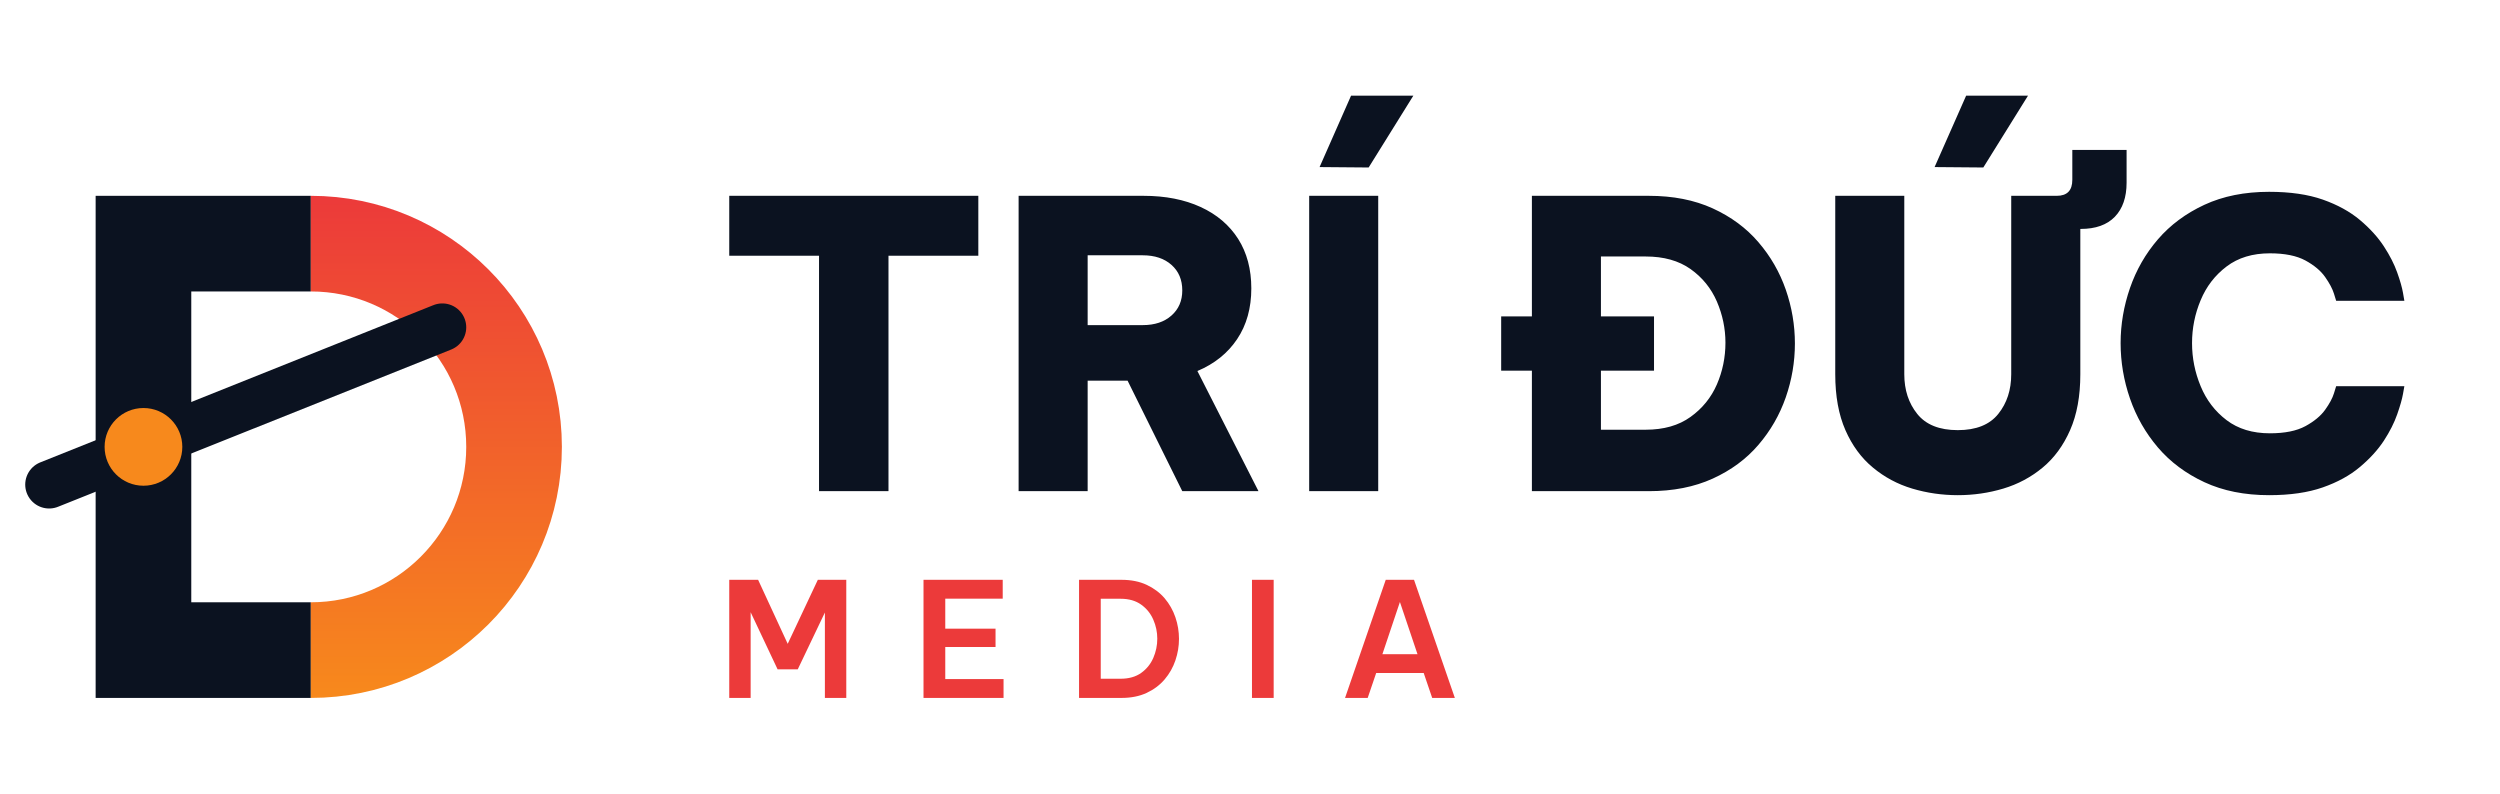
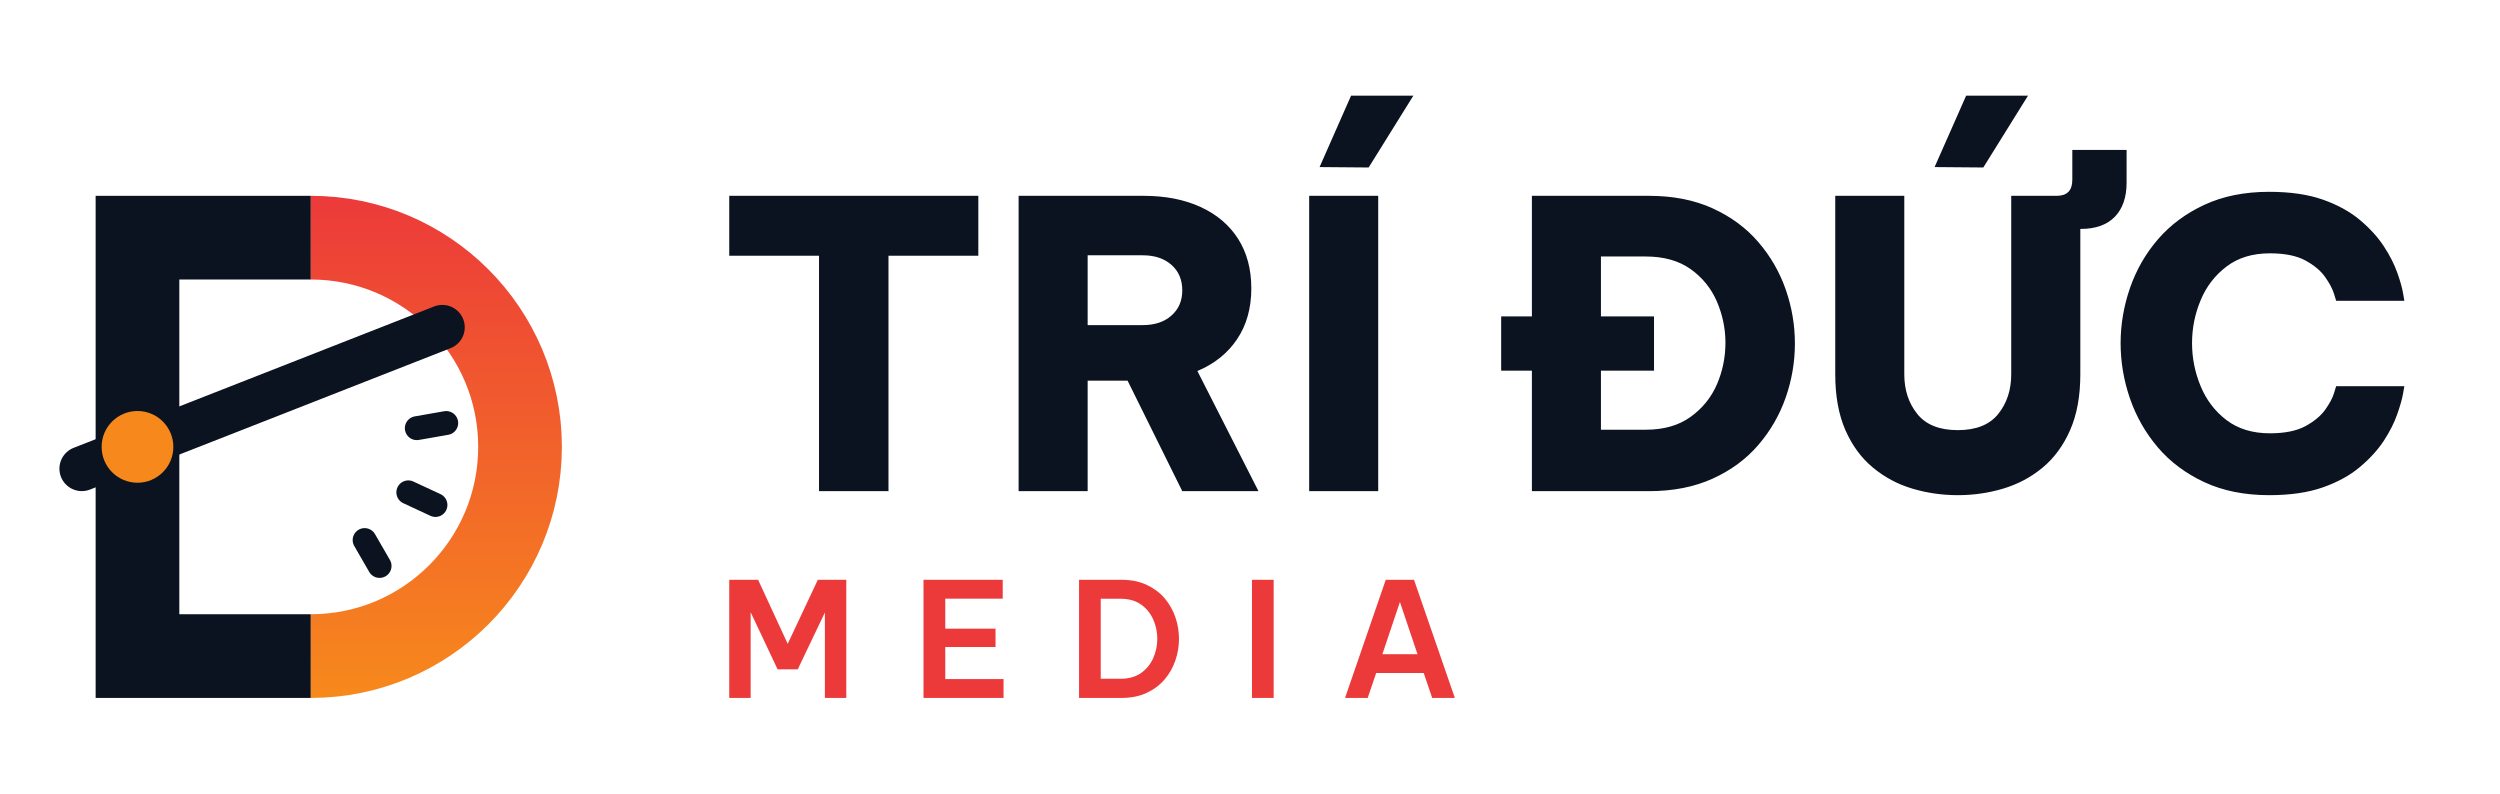
<svg xmlns="http://www.w3.org/2000/svg" viewBox="6 -14.76 418.24 132.76" role="img" aria-label="Trí Đức Media">
  <defs>
    <linearGradient id="h-color-g" gradientUnits="userSpaceOnUse" x1="0" y1="18" x2="0" y2="102">
      <stop offset="0" stop-color="#EC3A3A" />
      <stop offset="1" stop-color="#F7891C" />
    </linearGradient>
  </defs>
-   <path fill="#0B1220" d="M22 18H58V34H38V86H58V102H22Z" />
-   <path fill="none" stroke="url(#h-color-g)" stroke-width="16" d="M58 26A34 34 0 0 1 58 94" />
-   <path fill="none" stroke="#0B1220" stroke-width="8" stroke-linecap="round" d="M14.22 66.31L80 40" />
-   <circle cx="30" cy="60" r="6.5" fill="#F7891C" />
+   <path fill="#0B1220" d="M22 18H58V32H36V88H58V102H22Z" />
+   <path fill="none" stroke="url(#h-color-g)" stroke-width="14" d="M58 25A35 35 0 0 1 58 95" />
+   <path fill="none" stroke="#0B1220" stroke-width="4" stroke-linecap="round" d="M75.73 56.87L80.65 56.01M74.31 67.61L78.85 69.72M67 75.59L69.5 79.92" />
+   <path fill="none" stroke="#0B1220" stroke-width="7.5" stroke-linecap="round" d="M19.69 63.65L80 40" />
+   <circle cx="29" cy="60" r="6" fill="#F7891C" />
  <path fill="#0B1220" d="M154.64 67.41L143.02 67.41L143.02 28.02L128 28.02L128 18.00L169.67 18.00L169.67 28.02L154.64 28.02L154.64 67.41ZM187.96 67.41L176.41 67.41L176.41 18.00L197.31 18.00Q202.79 18.00 206.86 19.87Q210.93 21.74 213.14 25.21Q215.34 28.68 215.34 33.49L215.34 33.49Q215.34 38.43 212.97 41.97Q210.60 45.51 206.32 47.31L206.32 47.31L216.54 67.41L203.79 67.41L194.64 48.92L187.96 48.92L187.96 67.41ZM197.18 27.95L197.18 27.95L187.96 27.95L187.96 39.63L197.18 39.63Q200.18 39.63 201.98 38.03Q203.79 36.43 203.79 33.83L203.79 33.83Q203.79 31.15 201.98 29.55Q200.18 27.95 197.18 27.95ZM242.45 1.24L234.97 13.26L226.76 13.19L232.03 1.24L242.45 1.24ZM236.57 67.41L225.02 67.41L225.02 18.00L236.57 18.00L236.57 67.41ZM281.84 67.41L262.28 67.41L262.28 47.25L257.14 47.25L257.14 38.17L262.28 38.17L262.28 18.00L281.84 18.00Q287.92 18.00 292.53 20.10Q297.14 22.21 300.17 25.75Q303.21 29.28 304.75 33.69Q306.28 38.10 306.28 42.71L306.28 42.71Q306.28 47.31 304.75 51.72Q303.21 56.13 300.17 59.67Q297.14 63.21 292.53 65.31Q287.92 67.41 281.84 67.41L281.84 67.41ZM282.71 38.17L282.71 47.25L273.83 47.25L273.83 57.13L281.31 57.13Q285.85 57.13 288.82 54.99Q291.79 52.86 293.23 49.55Q294.66 46.24 294.66 42.57L294.66 42.57Q294.66 39.03 293.23 35.69Q291.79 32.36 288.82 30.25Q285.85 28.15 281.31 28.15L281.31 28.15L273.83 28.15L273.83 38.17L282.71 38.17ZM345.28 1.24L337.80 13.26L329.65 13.19L334.93 1.24L345.28 1.24ZM333.53 68.08L333.53 68.08Q329.59 68.08 325.91 66.98Q322.24 65.88 319.34 63.47Q316.43 61.07 314.73 57.20Q313.03 53.32 313.03 47.85L313.03 47.85L313.03 18.00L324.58 18.00L324.58 47.85Q324.58 51.79 326.75 54.49Q328.92 57.20 333.53 57.20L333.53 57.20Q338.13 57.20 340.30 54.49Q342.47 51.79 342.47 47.85L342.47 47.85L342.47 18.00L350.09 18.00Q352.69 18.00 352.69 15.33L352.69 15.33L352.69 10.32L361.77 10.32L361.77 15.80Q361.77 19.47 359.80 21.51Q357.83 23.54 354.09 23.54L354.09 23.54L354.03 23.54L354.03 47.85Q354.03 53.32 352.32 57.20Q350.62 61.07 347.72 63.47Q344.81 65.88 341.14 66.98Q337.47 68.08 333.53 68.08ZM385.61 68.08L385.61 68.08Q379.47 68.08 374.79 65.91Q370.12 63.74 367.01 60.10Q363.91 56.46 362.34 51.92Q360.77 47.38 360.77 42.64L360.77 42.64Q360.77 37.97 362.34 33.42Q363.91 28.88 367.01 25.28Q370.12 21.67 374.79 19.50Q379.47 17.33 385.61 17.33L385.61 17.33Q390.88 17.33 394.59 18.63Q398.30 19.94 400.80 22.04Q403.30 24.14 404.81 26.45Q406.31 28.75 407.04 30.82Q407.78 32.89 408.01 34.23Q408.24 35.56 408.24 35.56L408.24 35.56L396.83 35.56Q396.83 35.56 396.46 34.36Q396.09 33.16 394.99 31.59Q393.89 30.02 391.69 28.82Q389.48 27.62 385.74 27.62L385.74 27.62Q381.40 27.62 378.50 29.82Q375.59 32.02 374.16 35.46Q372.72 38.90 372.72 42.64L372.72 42.64Q372.72 46.38 374.16 49.85Q375.59 53.32 378.50 55.53Q381.40 57.73 385.74 57.73L385.74 57.73Q389.48 57.73 391.69 56.53Q393.89 55.33 394.99 53.79Q396.09 52.25 396.46 51.05Q396.83 49.85 396.83 49.85L396.83 49.85L408.24 49.85Q408.24 49.85 408.01 51.15Q407.78 52.45 407.04 54.56Q406.31 56.66 404.81 58.97Q403.30 61.27 400.80 63.37Q398.30 65.48 394.59 66.78Q390.88 68.08 385.61 68.08Z" />
  <path fill="#EC3A3A" d="M131.58 102.00L128 102.00L128 82.24L132.83 82.24L137.78 92.95L142.82 82.24L147.58 82.24L147.58 102.00L144.00 102.00L144.00 87.71L139.46 97.22L136.09 97.22L131.58 87.66L131.58 102.00ZM173.89 102.00L160.50 102.00L160.50 82.24L173.75 82.24L173.75 85.39L164.14 85.39L164.14 90.41L172.55 90.41L172.55 93.48L164.14 93.48L164.14 98.85L173.89 98.85L173.89 102.00ZM193.62 102.00L186.52 102.00L186.52 82.24L193.62 82.24Q196.03 82.24 197.83 83.08Q199.63 83.92 200.84 85.33Q202.04 86.75 202.64 88.51Q203.24 90.27 203.24 92.12L203.24 92.12Q203.24 93.96 202.64 95.72Q202.04 97.49 200.84 98.90Q199.63 100.32 197.83 101.16Q196.03 102.00 193.62 102.00L193.62 102.00ZM193.46 85.41L193.46 85.41L190.15 85.41L190.15 98.79L193.46 98.79Q195.55 98.79 196.91 97.82Q198.27 96.85 198.94 95.31Q199.61 93.77 199.61 92.09L199.61 92.09Q199.61 90.43 198.94 88.90Q198.27 87.36 196.91 86.39Q195.55 85.41 193.46 85.41ZM219.08 102.00L215.45 102.00L215.45 82.24L219.08 82.24L219.08 102.00ZM234.81 102.00L231.02 102.00L237.83 82.24L242.56 82.24L249.39 102.00L245.60 102.00L244.18 97.83L236.23 97.83L234.81 102.00ZM240.20 85.95L237.27 94.68L243.14 94.68L240.20 85.95Z" />
</svg>
